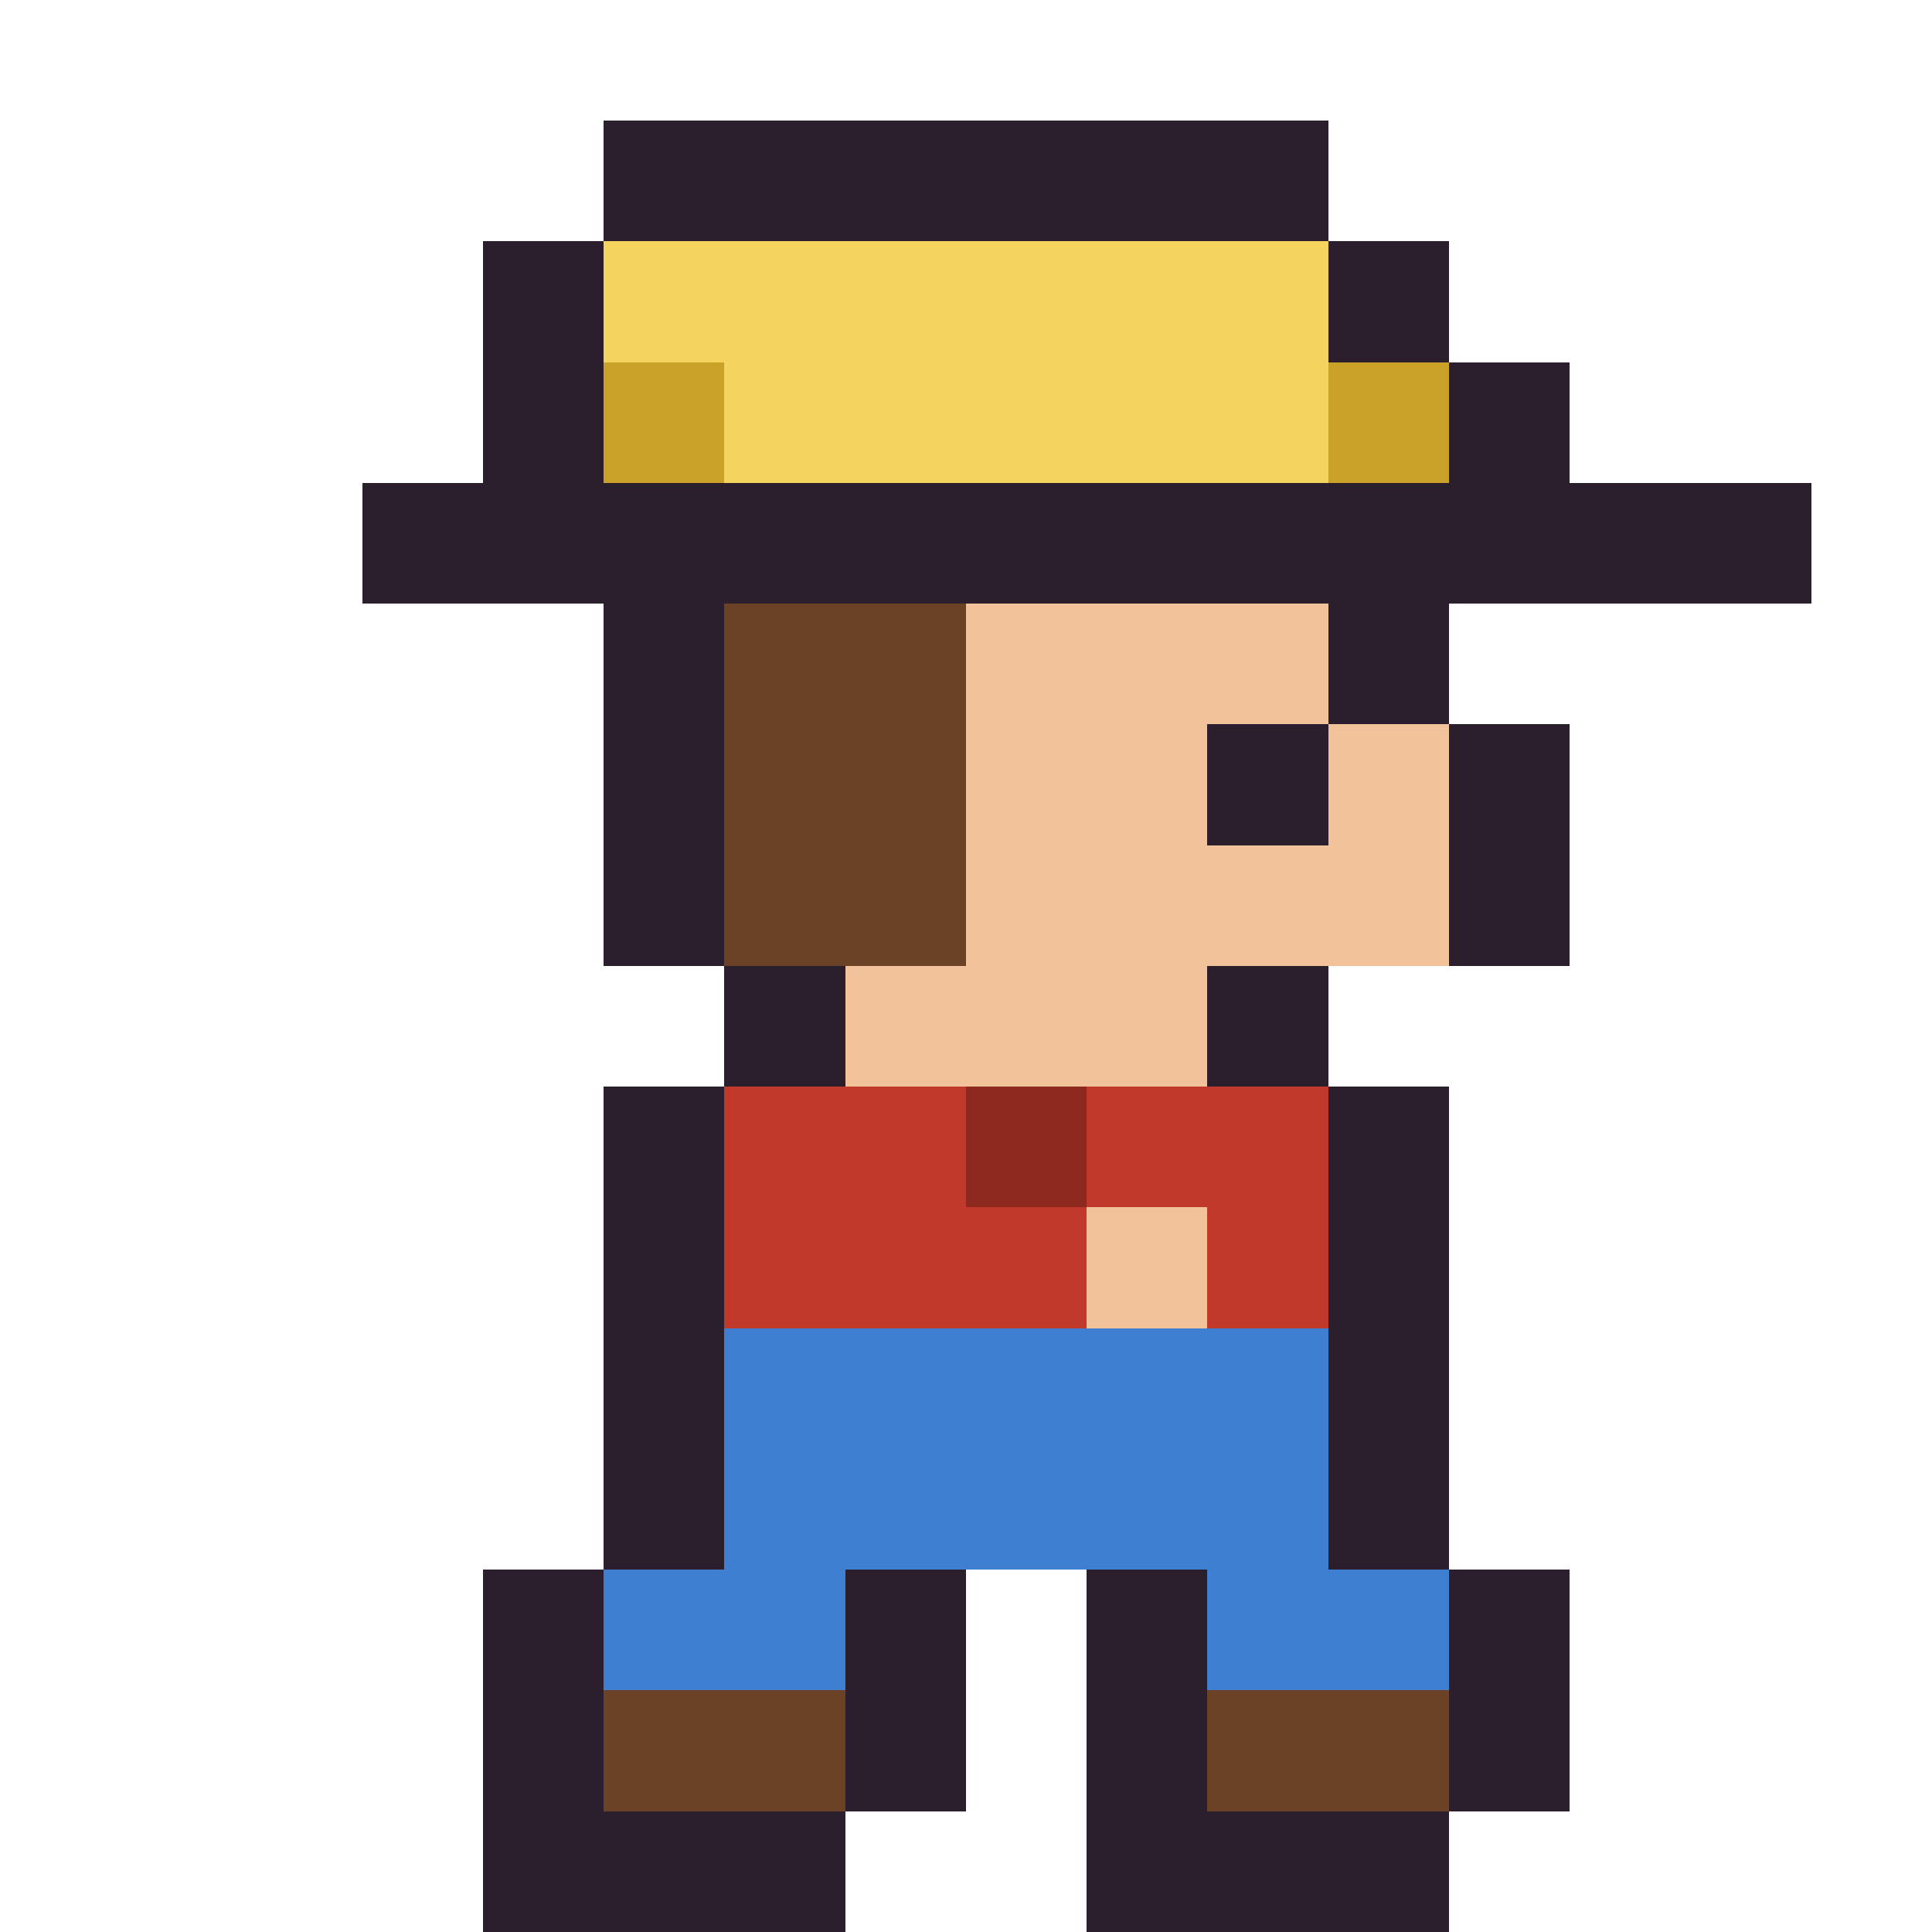
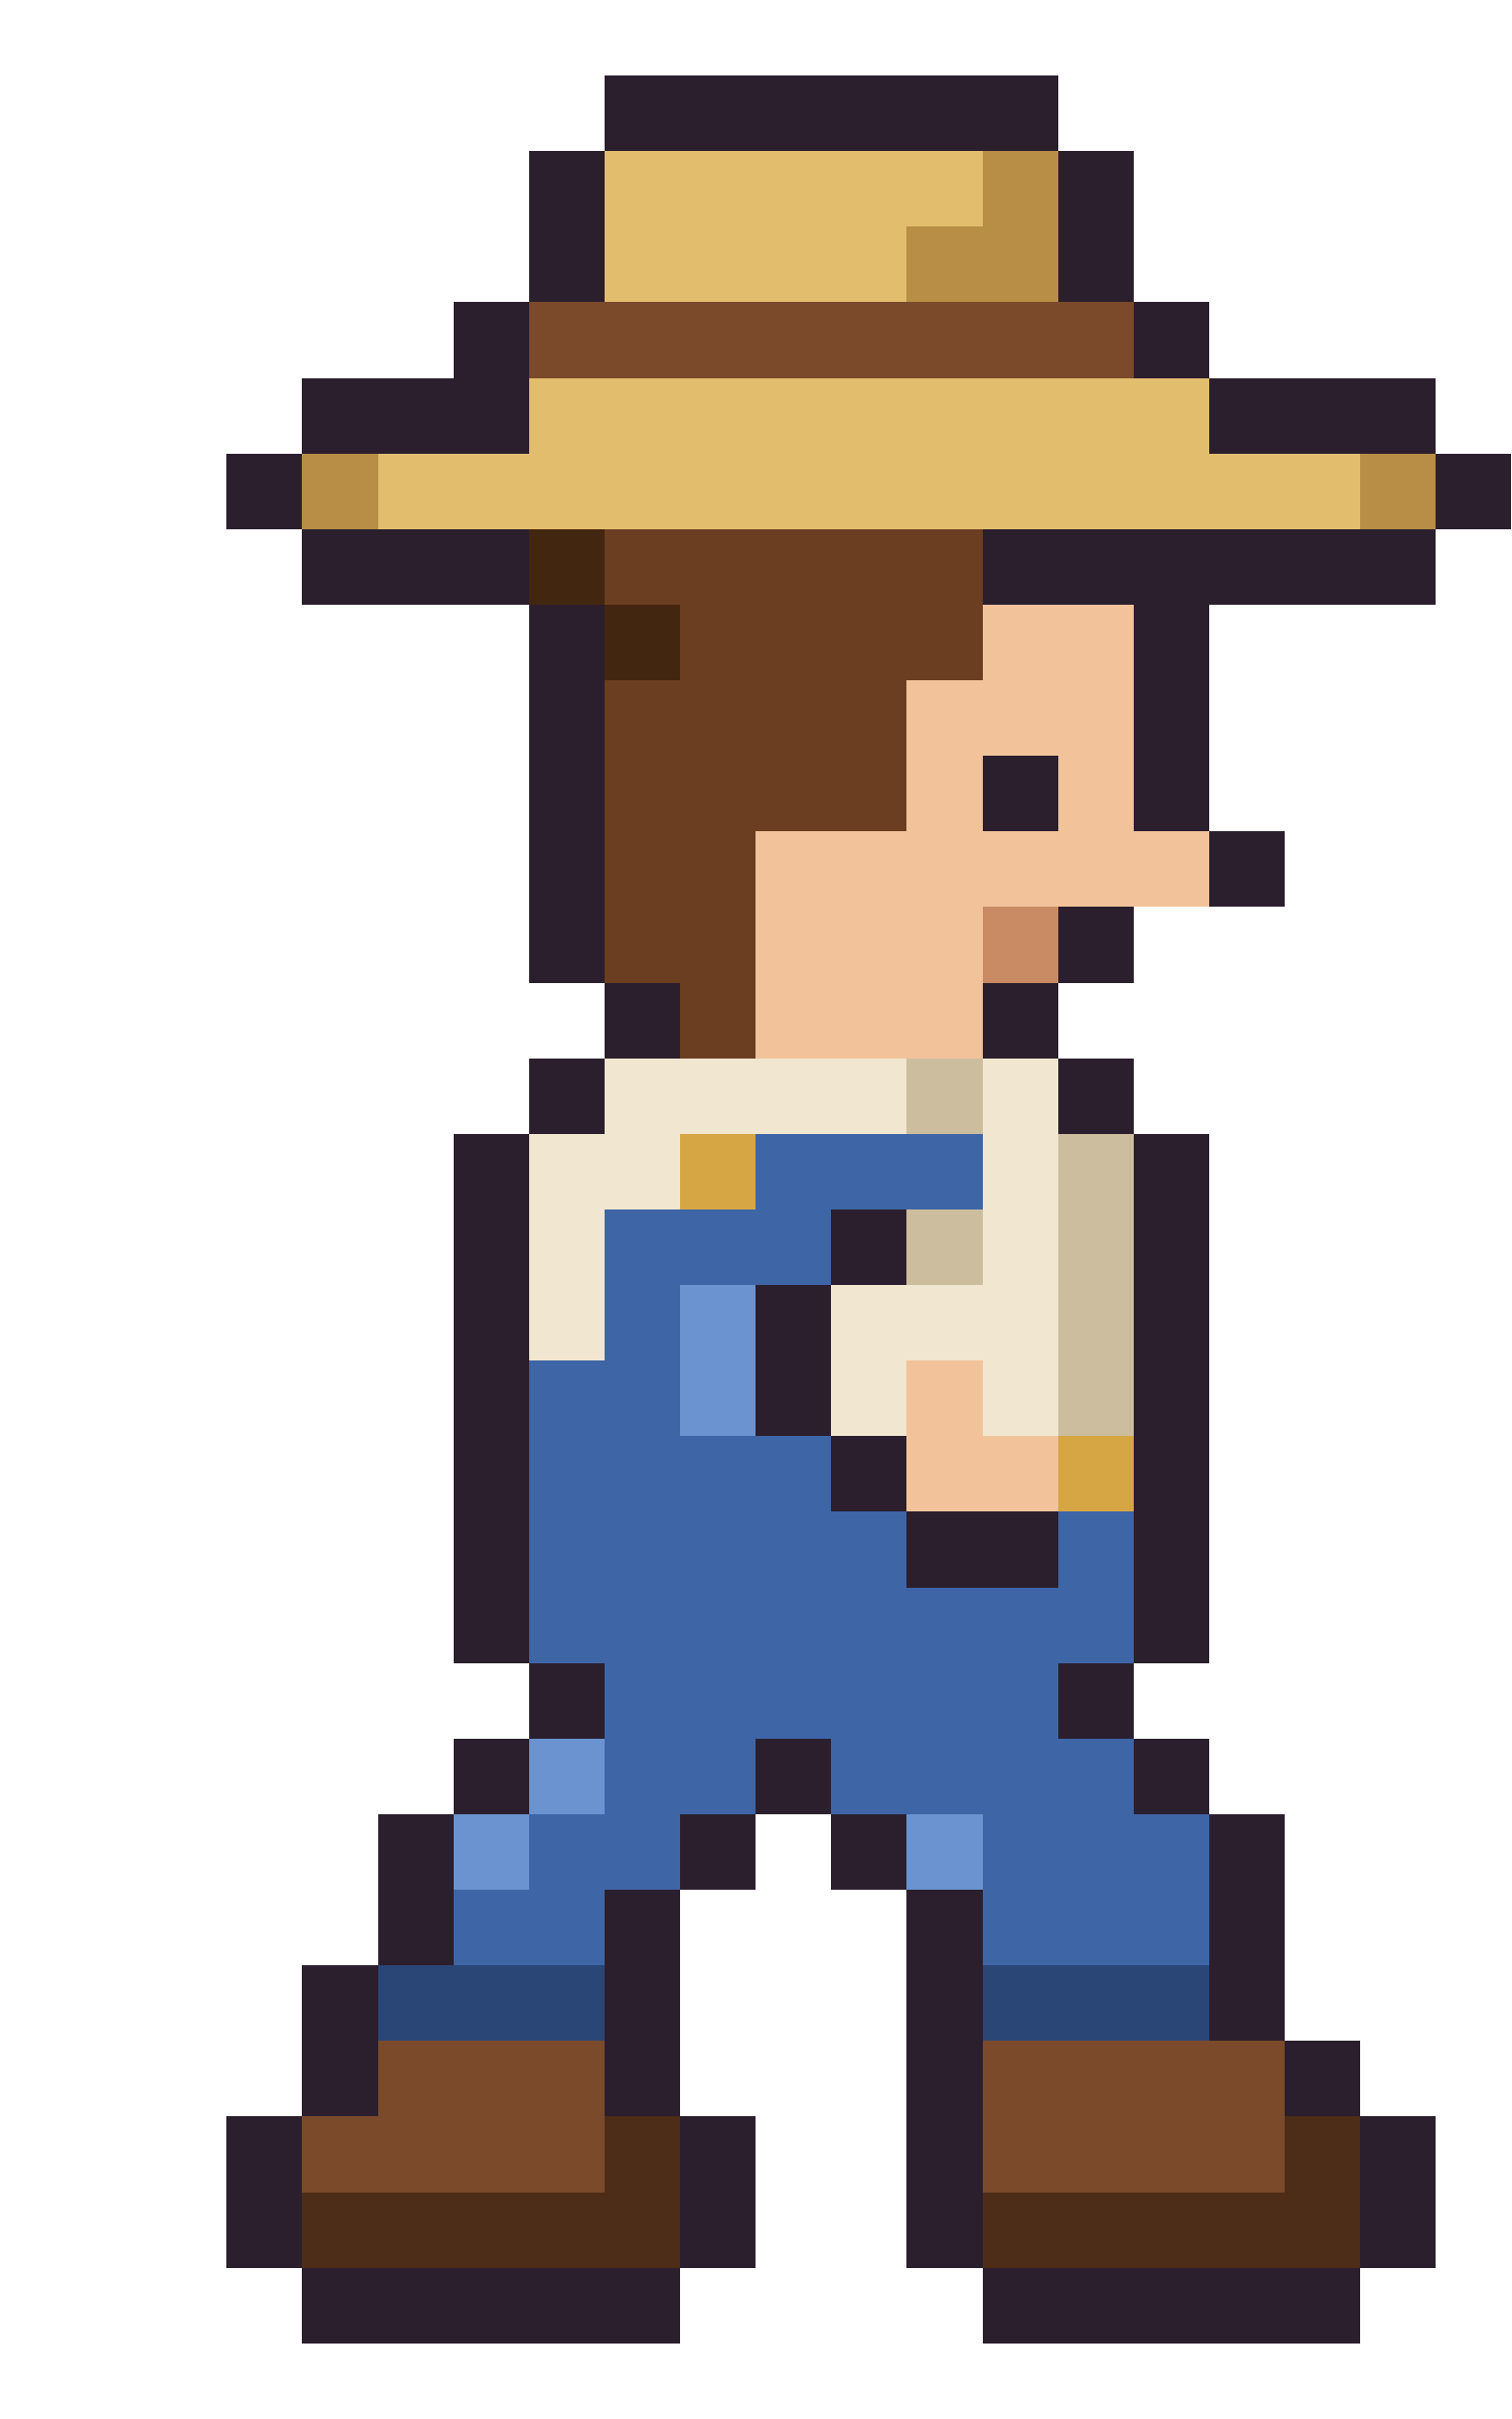
- <svg xmlns="http://www.w3.org/2000/svg" viewBox="0 0 16 16" width="16" height="16" shape-rendering="crispEdges">
-   <rect x="5" y="1" width="6" height="1" fill="#2b1f2e" />
-   <rect x="4" y="2" width="1" height="1" fill="#2b1f2e" />
-   <rect x="5" y="2" width="6" height="1" fill="#f4d35e" />
-   <rect x="11" y="2" width="1" height="1" fill="#2b1f2e" />
-   <rect x="4" y="3" width="1" height="1" fill="#2b1f2e" />
-   <rect x="5" y="3" width="1" height="1" fill="#c9a227" />
-   <rect x="6" y="3" width="5" height="1" fill="#f4d35e" />
-   <rect x="11" y="3" width="1" height="1" fill="#c9a227" />
-   <rect x="12" y="3" width="1" height="1" fill="#2b1f2e" />
-   <rect x="3" y="4" width="12" height="1" fill="#2b1f2e" />
-   <rect x="5" y="5" width="1" height="1" fill="#2b1f2e" />
-   <rect x="6" y="5" width="2" height="1" fill="#6b4226" />
-   <rect x="8" y="5" width="3" height="1" fill="#f2c39b" />
-   <rect x="11" y="5" width="1" height="1" fill="#2b1f2e" />
-   <rect x="5" y="6" width="1" height="1" fill="#2b1f2e" />
-   <rect x="6" y="6" width="2" height="1" fill="#6b4226" />
-   <rect x="8" y="6" width="2" height="1" fill="#f2c39b" />
-   <rect x="10" y="6" width="1" height="1" fill="#2b1f2e" />
-   <rect x="11" y="6" width="1" height="1" fill="#f2c39b" />
-   <rect x="12" y="6" width="1" height="1" fill="#2b1f2e" />
-   <rect x="5" y="7" width="1" height="1" fill="#2b1f2e" />
-   <rect x="6" y="7" width="2" height="1" fill="#6b4226" />
-   <rect x="8" y="7" width="4" height="1" fill="#f2c39b" />
-   <rect x="12" y="7" width="1" height="1" fill="#2b1f2e" />
-   <rect x="6" y="8" width="1" height="1" fill="#2b1f2e" />
-   <rect x="7" y="8" width="3" height="1" fill="#f2c39b" />
-   <rect x="10" y="8" width="1" height="1" fill="#2b1f2e" />
-   <rect x="5" y="9" width="1" height="1" fill="#2b1f2e" />
-   <rect x="6" y="9" width="2" height="1" fill="#c0392b" />
-   <rect x="8" y="9" width="1" height="1" fill="#8e2920" />
-   <rect x="9" y="9" width="2" height="1" fill="#c0392b" />
-   <rect x="11" y="9" width="1" height="1" fill="#2b1f2e" />
-   <rect x="5" y="10" width="1" height="1" fill="#2b1f2e" />
-   <rect x="6" y="10" width="3" height="1" fill="#c0392b" />
-   <rect x="9" y="10" width="1" height="1" fill="#f2c39b" />
-   <rect x="10" y="10" width="1" height="1" fill="#c0392b" />
-   <rect x="11" y="10" width="1" height="1" fill="#2b1f2e" />
-   <rect x="5" y="11" width="1" height="1" fill="#2b1f2e" />
-   <rect x="6" y="11" width="5" height="1" fill="#3f7fd1" />
-   <rect x="11" y="11" width="1" height="1" fill="#2b1f2e" />
-   <rect x="5" y="12" width="1" height="1" fill="#2b1f2e" />
-   <rect x="6" y="12" width="5" height="1" fill="#3f7fd1" />
-   <rect x="11" y="12" width="1" height="1" fill="#2b1f2e" />
-   <rect x="4" y="13" width="1" height="1" fill="#2b1f2e" />
-   <rect x="5" y="13" width="2" height="1" fill="#3f7fd1" />
-   <rect x="7" y="13" width="1" height="1" fill="#2b1f2e" />
-   <rect x="9" y="13" width="1" height="1" fill="#2b1f2e" />
-   <rect x="10" y="13" width="2" height="1" fill="#3f7fd1" />
-   <rect x="12" y="13" width="1" height="1" fill="#2b1f2e" />
-   <rect x="4" y="14" width="1" height="1" fill="#2b1f2e" />
-   <rect x="5" y="14" width="2" height="1" fill="#6b4226" />
+ <svg xmlns="http://www.w3.org/2000/svg" viewBox="0 0 20 32" width="20" height="32" shape-rendering="crispEdges">
+   <rect x="8" y="1" width="6" height="1" fill="#2b1f2e" />
+   <rect x="7" y="2" width="1" height="1" fill="#2b1f2e" />
+   <rect x="8" y="2" width="5" height="1" fill="#e2bd6e" />
+   <rect x="13" y="2" width="1" height="1" fill="#b88d45" />
+   <rect x="14" y="2" width="1" height="1" fill="#2b1f2e" />
+   <rect x="7" y="3" width="1" height="1" fill="#2b1f2e" />
+   <rect x="8" y="3" width="4" height="1" fill="#e2bd6e" />
+   <rect x="12" y="3" width="2" height="1" fill="#b88d45" />
+   <rect x="14" y="3" width="1" height="1" fill="#2b1f2e" />
+   <rect x="6" y="4" width="1" height="1" fill="#2b1f2e" />
+   <rect x="7" y="4" width="8" height="1" fill="#7a4a2b" />
+   <rect x="15" y="4" width="1" height="1" fill="#2b1f2e" />
+   <rect x="4" y="5" width="3" height="1" fill="#2b1f2e" />
+   <rect x="7" y="5" width="9" height="1" fill="#e2bd6e" />
+   <rect x="16" y="5" width="3" height="1" fill="#2b1f2e" />
+   <rect x="3" y="6" width="1" height="1" fill="#2b1f2e" />
+   <rect x="4" y="6" width="1" height="1" fill="#b88d45" />
+   <rect x="5" y="6" width="13" height="1" fill="#e2bd6e" />
+   <rect x="18" y="6" width="1" height="1" fill="#b88d45" />
+   <rect x="19" y="6" width="1" height="1" fill="#2b1f2e" />
+   <rect x="4" y="7" width="3" height="1" fill="#2b1f2e" />
+   <rect x="7" y="7" width="1" height="1" fill="#43260f" />
+   <rect x="8" y="7" width="5" height="1" fill="#6b3e22" />
+   <rect x="13" y="7" width="6" height="1" fill="#2b1f2e" />
+   <rect x="7" y="8" width="1" height="1" fill="#2b1f2e" />
+   <rect x="8" y="8" width="1" height="1" fill="#43260f" />
+   <rect x="9" y="8" width="4" height="1" fill="#6b3e22" />
+   <rect x="13" y="8" width="2" height="1" fill="#f2c39b" />
+   <rect x="15" y="8" width="1" height="1" fill="#2b1f2e" />
+   <rect x="7" y="9" width="1" height="1" fill="#2b1f2e" />
+   <rect x="8" y="9" width="4" height="1" fill="#6b3e22" />
+   <rect x="12" y="9" width="3" height="1" fill="#f2c39b" />
+   <rect x="15" y="9" width="1" height="1" fill="#2b1f2e" />
+   <rect x="7" y="10" width="1" height="1" fill="#2b1f2e" />
+   <rect x="8" y="10" width="4" height="1" fill="#6b3e22" />
+   <rect x="12" y="10" width="1" height="1" fill="#f2c39b" />
+   <rect x="13" y="10" width="1" height="1" fill="#2b1f2e" />
+   <rect x="14" y="10" width="1" height="1" fill="#f2c39b" />
+   <rect x="15" y="10" width="1" height="1" fill="#2b1f2e" />
+   <rect x="7" y="11" width="1" height="1" fill="#2b1f2e" />
+   <rect x="8" y="11" width="2" height="1" fill="#6b3e22" />
+   <rect x="10" y="11" width="6" height="1" fill="#f2c39b" />
+   <rect x="16" y="11" width="1" height="1" fill="#2b1f2e" />
+   <rect x="7" y="12" width="1" height="1" fill="#2b1f2e" />
+   <rect x="8" y="12" width="2" height="1" fill="#6b3e22" />
+   <rect x="10" y="12" width="3" height="1" fill="#f2c39b" />
+   <rect x="13" y="12" width="1" height="1" fill="#c98b63" />
+   <rect x="14" y="12" width="1" height="1" fill="#2b1f2e" />
+   <rect x="8" y="13" width="1" height="1" fill="#2b1f2e" />
+   <rect x="9" y="13" width="1" height="1" fill="#6b3e22" />
+   <rect x="10" y="13" width="3" height="1" fill="#f2c39b" />
+   <rect x="13" y="13" width="1" height="1" fill="#2b1f2e" />
  <rect x="7" y="14" width="1" height="1" fill="#2b1f2e" />
-   <rect x="9" y="14" width="1" height="1" fill="#2b1f2e" />
-   <rect x="10" y="14" width="2" height="1" fill="#6b4226" />
-   <rect x="12" y="14" width="1" height="1" fill="#2b1f2e" />
-   <rect x="4" y="15" width="3" height="1" fill="#2b1f2e" />
-   <rect x="9" y="15" width="3" height="1" fill="#2b1f2e" />
+   <rect x="8" y="14" width="4" height="1" fill="#f1e6d0" />
+   <rect x="12" y="14" width="1" height="1" fill="#cdbd9f" />
+   <rect x="13" y="14" width="1" height="1" fill="#f1e6d0" />
+   <rect x="14" y="14" width="1" height="1" fill="#2b1f2e" />
+   <rect x="6" y="15" width="1" height="1" fill="#2b1f2e" />
+   <rect x="7" y="15" width="2" height="1" fill="#f1e6d0" />
+   <rect x="9" y="15" width="1" height="1" fill="#d6a644" />
+   <rect x="10" y="15" width="3" height="1" fill="#3e65a6" />
+   <rect x="13" y="15" width="1" height="1" fill="#f1e6d0" />
+   <rect x="14" y="15" width="1" height="1" fill="#cdbd9f" />
+   <rect x="15" y="15" width="1" height="1" fill="#2b1f2e" />
+   <rect x="6" y="16" width="1" height="1" fill="#2b1f2e" />
+   <rect x="7" y="16" width="1" height="1" fill="#f1e6d0" />
+   <rect x="8" y="16" width="3" height="1" fill="#3e65a6" />
+   <rect x="11" y="16" width="1" height="1" fill="#2b1f2e" />
+   <rect x="12" y="16" width="1" height="1" fill="#cdbd9f" />
+   <rect x="13" y="16" width="1" height="1" fill="#f1e6d0" />
+   <rect x="14" y="16" width="1" height="1" fill="#cdbd9f" />
+   <rect x="15" y="16" width="1" height="1" fill="#2b1f2e" />
+   <rect x="6" y="17" width="1" height="1" fill="#2b1f2e" />
+   <rect x="7" y="17" width="1" height="1" fill="#f1e6d0" />
+   <rect x="8" y="17" width="1" height="1" fill="#3e65a6" />
+   <rect x="9" y="17" width="1" height="1" fill="#6a93cf" />
+   <rect x="10" y="17" width="1" height="1" fill="#2b1f2e" />
+   <rect x="11" y="17" width="3" height="1" fill="#f1e6d0" />
+   <rect x="14" y="17" width="1" height="1" fill="#cdbd9f" />
+   <rect x="15" y="17" width="1" height="1" fill="#2b1f2e" />
+   <rect x="6" y="18" width="1" height="1" fill="#2b1f2e" />
+   <rect x="7" y="18" width="2" height="1" fill="#3e65a6" />
+   <rect x="9" y="18" width="1" height="1" fill="#6a93cf" />
+   <rect x="10" y="18" width="1" height="1" fill="#2b1f2e" />
+   <rect x="11" y="18" width="1" height="1" fill="#f1e6d0" />
+   <rect x="12" y="18" width="1" height="1" fill="#f2c39b" />
+   <rect x="13" y="18" width="1" height="1" fill="#f1e6d0" />
+   <rect x="14" y="18" width="1" height="1" fill="#cdbd9f" />
+   <rect x="15" y="18" width="1" height="1" fill="#2b1f2e" />
+   <rect x="6" y="19" width="1" height="1" fill="#2b1f2e" />
+   <rect x="7" y="19" width="4" height="1" fill="#3e65a6" />
+   <rect x="11" y="19" width="1" height="1" fill="#2b1f2e" />
+   <rect x="12" y="19" width="2" height="1" fill="#f2c39b" />
+   <rect x="14" y="19" width="1" height="1" fill="#d6a644" />
+   <rect x="15" y="19" width="1" height="1" fill="#2b1f2e" />
+   <rect x="6" y="20" width="1" height="1" fill="#2b1f2e" />
+   <rect x="7" y="20" width="5" height="1" fill="#3e65a6" />
+   <rect x="12" y="20" width="2" height="1" fill="#2b1f2e" />
+   <rect x="14" y="20" width="1" height="1" fill="#3e65a6" />
+   <rect x="15" y="20" width="1" height="1" fill="#2b1f2e" />
+   <rect x="6" y="21" width="1" height="1" fill="#2b1f2e" />
+   <rect x="7" y="21" width="8" height="1" fill="#3e65a6" />
+   <rect x="15" y="21" width="1" height="1" fill="#2b1f2e" />
+   <rect x="7" y="22" width="1" height="1" fill="#2b1f2e" />
+   <rect x="8" y="22" width="6" height="1" fill="#3e65a6" />
+   <rect x="14" y="22" width="1" height="1" fill="#2b1f2e" />
+   <rect x="6" y="23" width="1" height="1" fill="#2b1f2e" />
+   <rect x="7" y="23" width="1" height="1" fill="#6a93cf" />
+   <rect x="8" y="23" width="2" height="1" fill="#3e65a6" />
+   <rect x="10" y="23" width="1" height="1" fill="#2b1f2e" />
+   <rect x="11" y="23" width="4" height="1" fill="#3e65a6" />
+   <rect x="15" y="23" width="1" height="1" fill="#2b1f2e" />
+   <rect x="5" y="24" width="1" height="1" fill="#2b1f2e" />
+   <rect x="6" y="24" width="1" height="1" fill="#6a93cf" />
+   <rect x="7" y="24" width="2" height="1" fill="#3e65a6" />
+   <rect x="9" y="24" width="1" height="1" fill="#2b1f2e" />
+   <rect x="11" y="24" width="1" height="1" fill="#2b1f2e" />
+   <rect x="12" y="24" width="1" height="1" fill="#6a93cf" />
+   <rect x="13" y="24" width="3" height="1" fill="#3e65a6" />
+   <rect x="16" y="24" width="1" height="1" fill="#2b1f2e" />
+   <rect x="5" y="25" width="1" height="1" fill="#2b1f2e" />
+   <rect x="6" y="25" width="2" height="1" fill="#3e65a6" />
+   <rect x="8" y="25" width="1" height="1" fill="#2b1f2e" />
+   <rect x="12" y="25" width="1" height="1" fill="#2b1f2e" />
+   <rect x="13" y="25" width="3" height="1" fill="#3e65a6" />
+   <rect x="16" y="25" width="1" height="1" fill="#2b1f2e" />
+   <rect x="4" y="26" width="1" height="1" fill="#2b1f2e" />
+   <rect x="5" y="26" width="3" height="1" fill="#2a4677" />
+   <rect x="8" y="26" width="1" height="1" fill="#2b1f2e" />
+   <rect x="12" y="26" width="1" height="1" fill="#2b1f2e" />
+   <rect x="13" y="26" width="3" height="1" fill="#2a4677" />
+   <rect x="16" y="26" width="1" height="1" fill="#2b1f2e" />
+   <rect x="4" y="27" width="1" height="1" fill="#2b1f2e" />
+   <rect x="5" y="27" width="3" height="1" fill="#7a4a2b" />
+   <rect x="8" y="27" width="1" height="1" fill="#2b1f2e" />
+   <rect x="12" y="27" width="1" height="1" fill="#2b1f2e" />
+   <rect x="13" y="27" width="4" height="1" fill="#7a4a2b" />
+   <rect x="17" y="27" width="1" height="1" fill="#2b1f2e" />
+   <rect x="3" y="28" width="1" height="1" fill="#2b1f2e" />
+   <rect x="4" y="28" width="4" height="1" fill="#7a4a2b" />
+   <rect x="8" y="28" width="1" height="1" fill="#4d2c18" />
+   <rect x="9" y="28" width="1" height="1" fill="#2b1f2e" />
+   <rect x="12" y="28" width="1" height="1" fill="#2b1f2e" />
+   <rect x="13" y="28" width="4" height="1" fill="#7a4a2b" />
+   <rect x="17" y="28" width="1" height="1" fill="#4d2c18" />
+   <rect x="18" y="28" width="1" height="1" fill="#2b1f2e" />
+   <rect x="3" y="29" width="1" height="1" fill="#2b1f2e" />
+   <rect x="4" y="29" width="5" height="1" fill="#4d2c18" />
+   <rect x="9" y="29" width="1" height="1" fill="#2b1f2e" />
+   <rect x="12" y="29" width="1" height="1" fill="#2b1f2e" />
+   <rect x="13" y="29" width="5" height="1" fill="#4d2c18" />
+   <rect x="18" y="29" width="1" height="1" fill="#2b1f2e" />
+   <rect x="4" y="30" width="5" height="1" fill="#2b1f2e" />
+   <rect x="13" y="30" width="5" height="1" fill="#2b1f2e" />
</svg>
